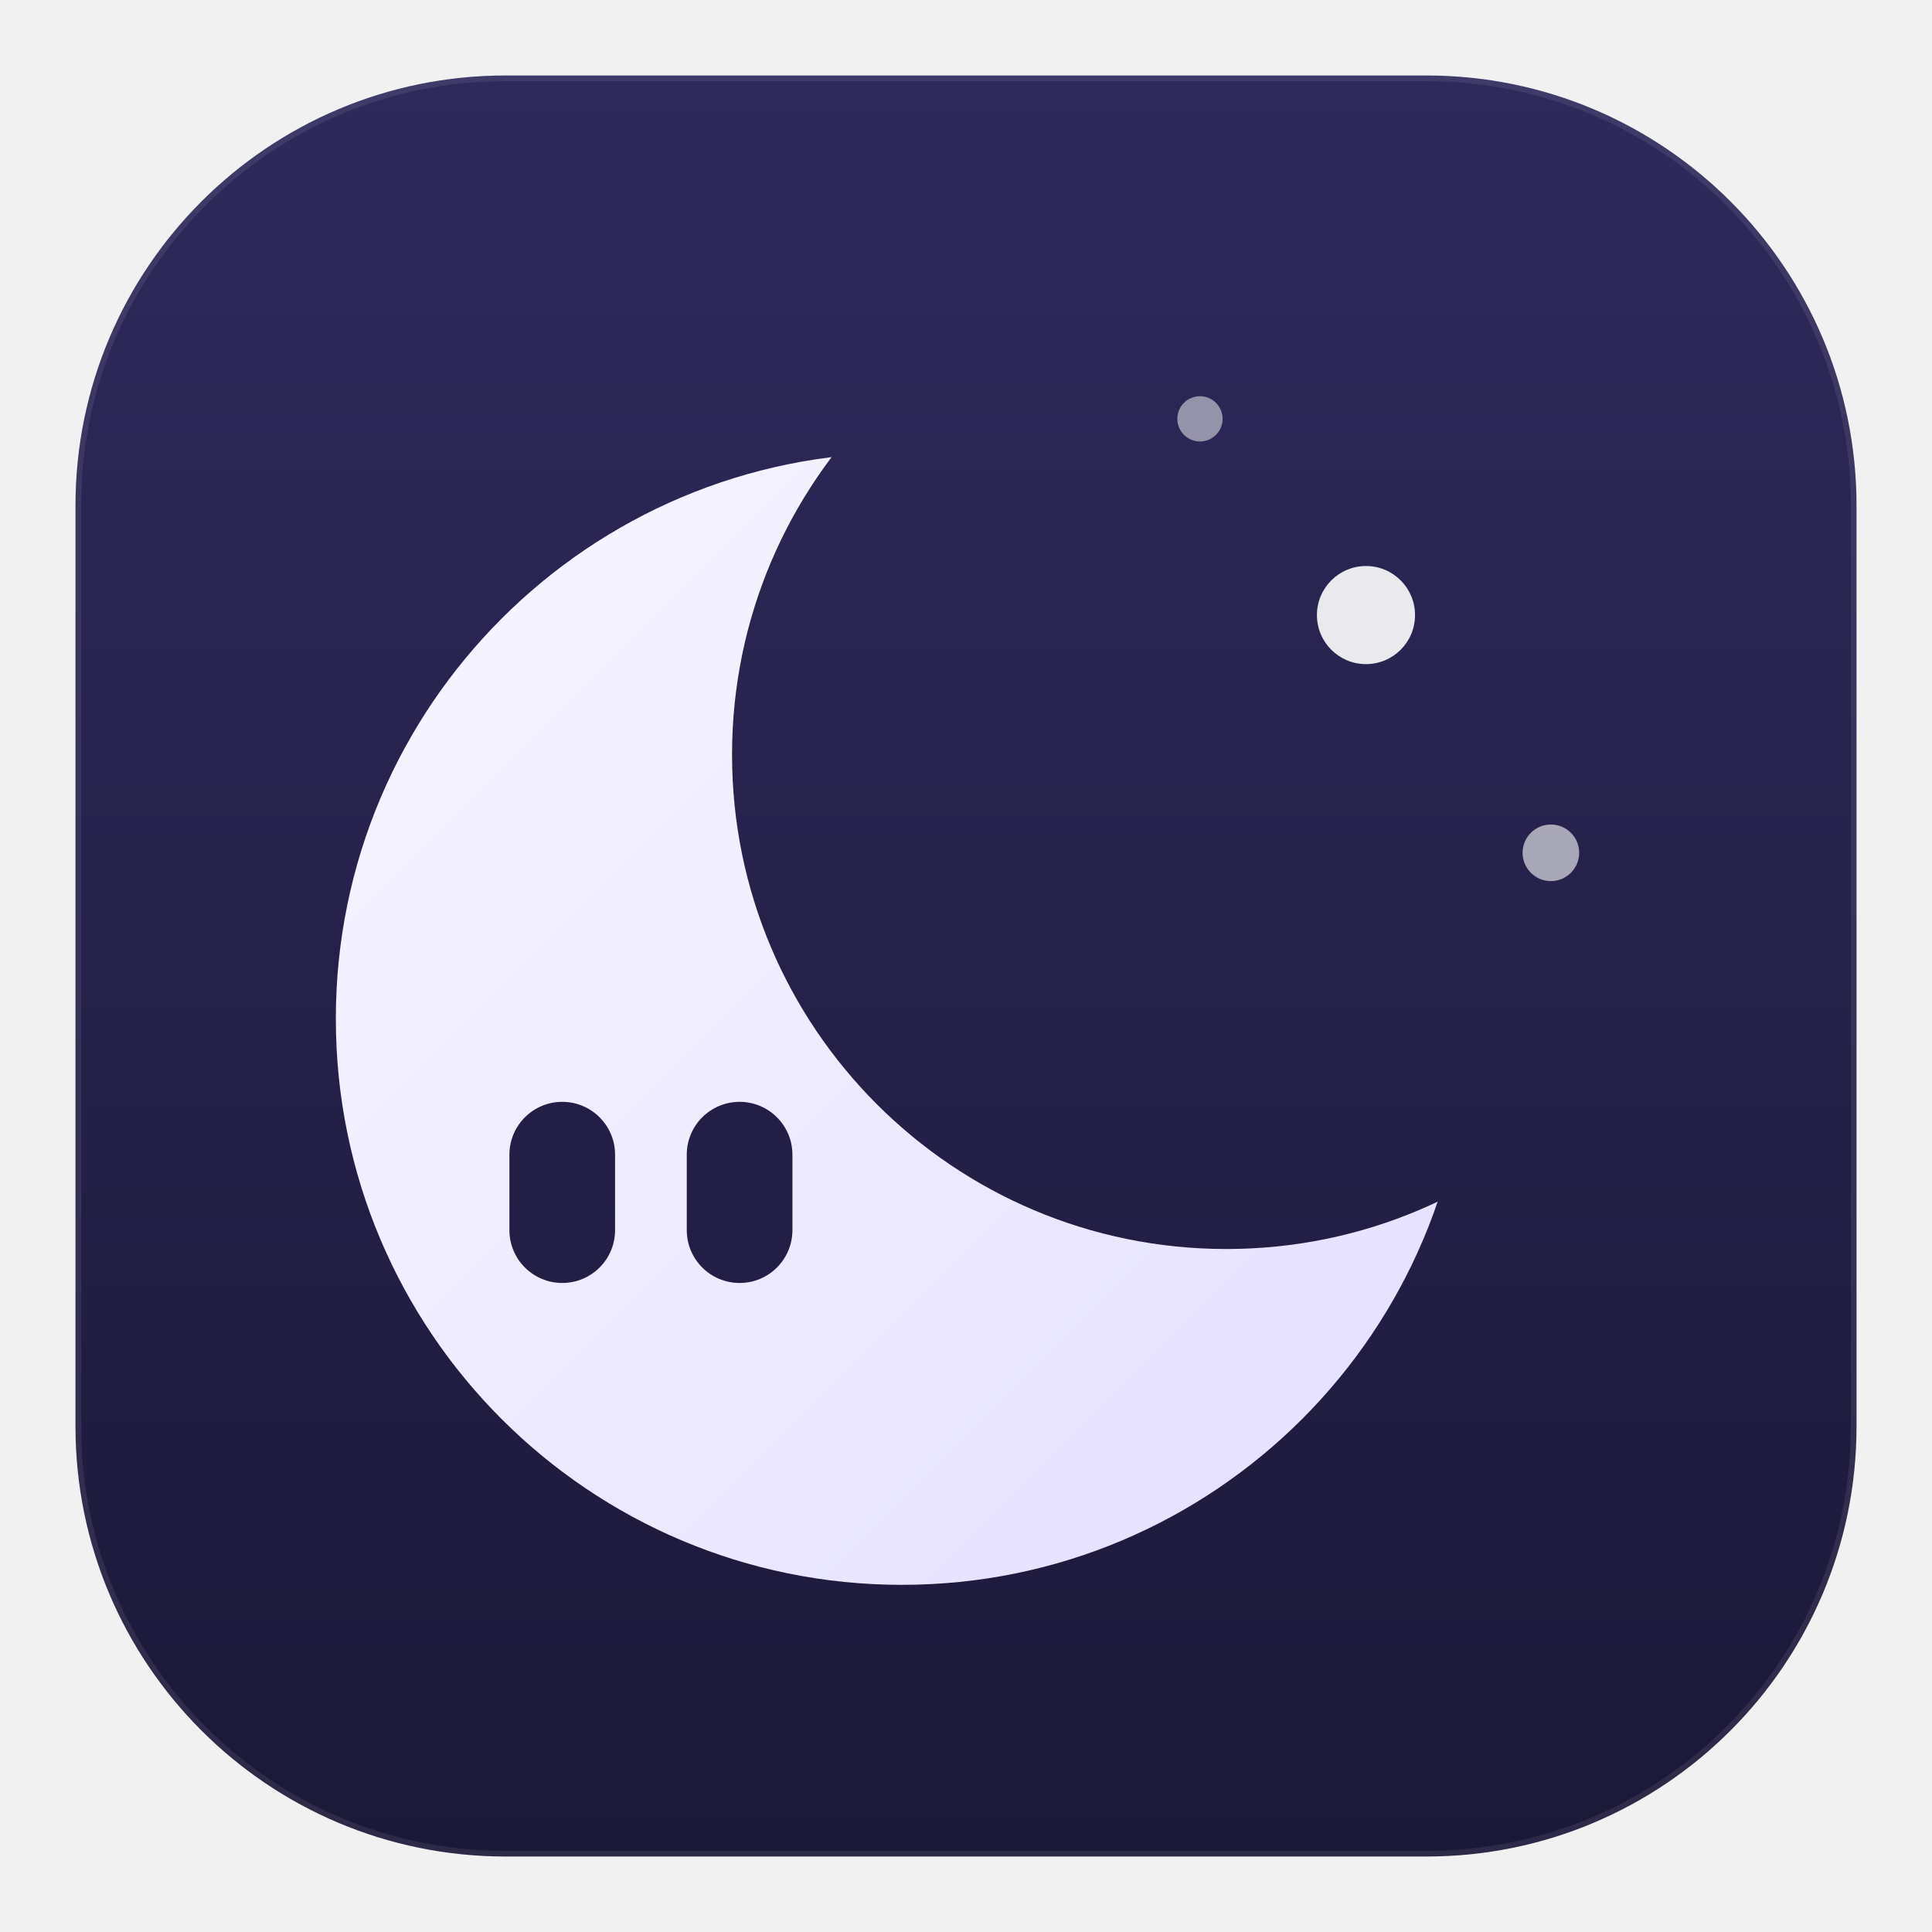
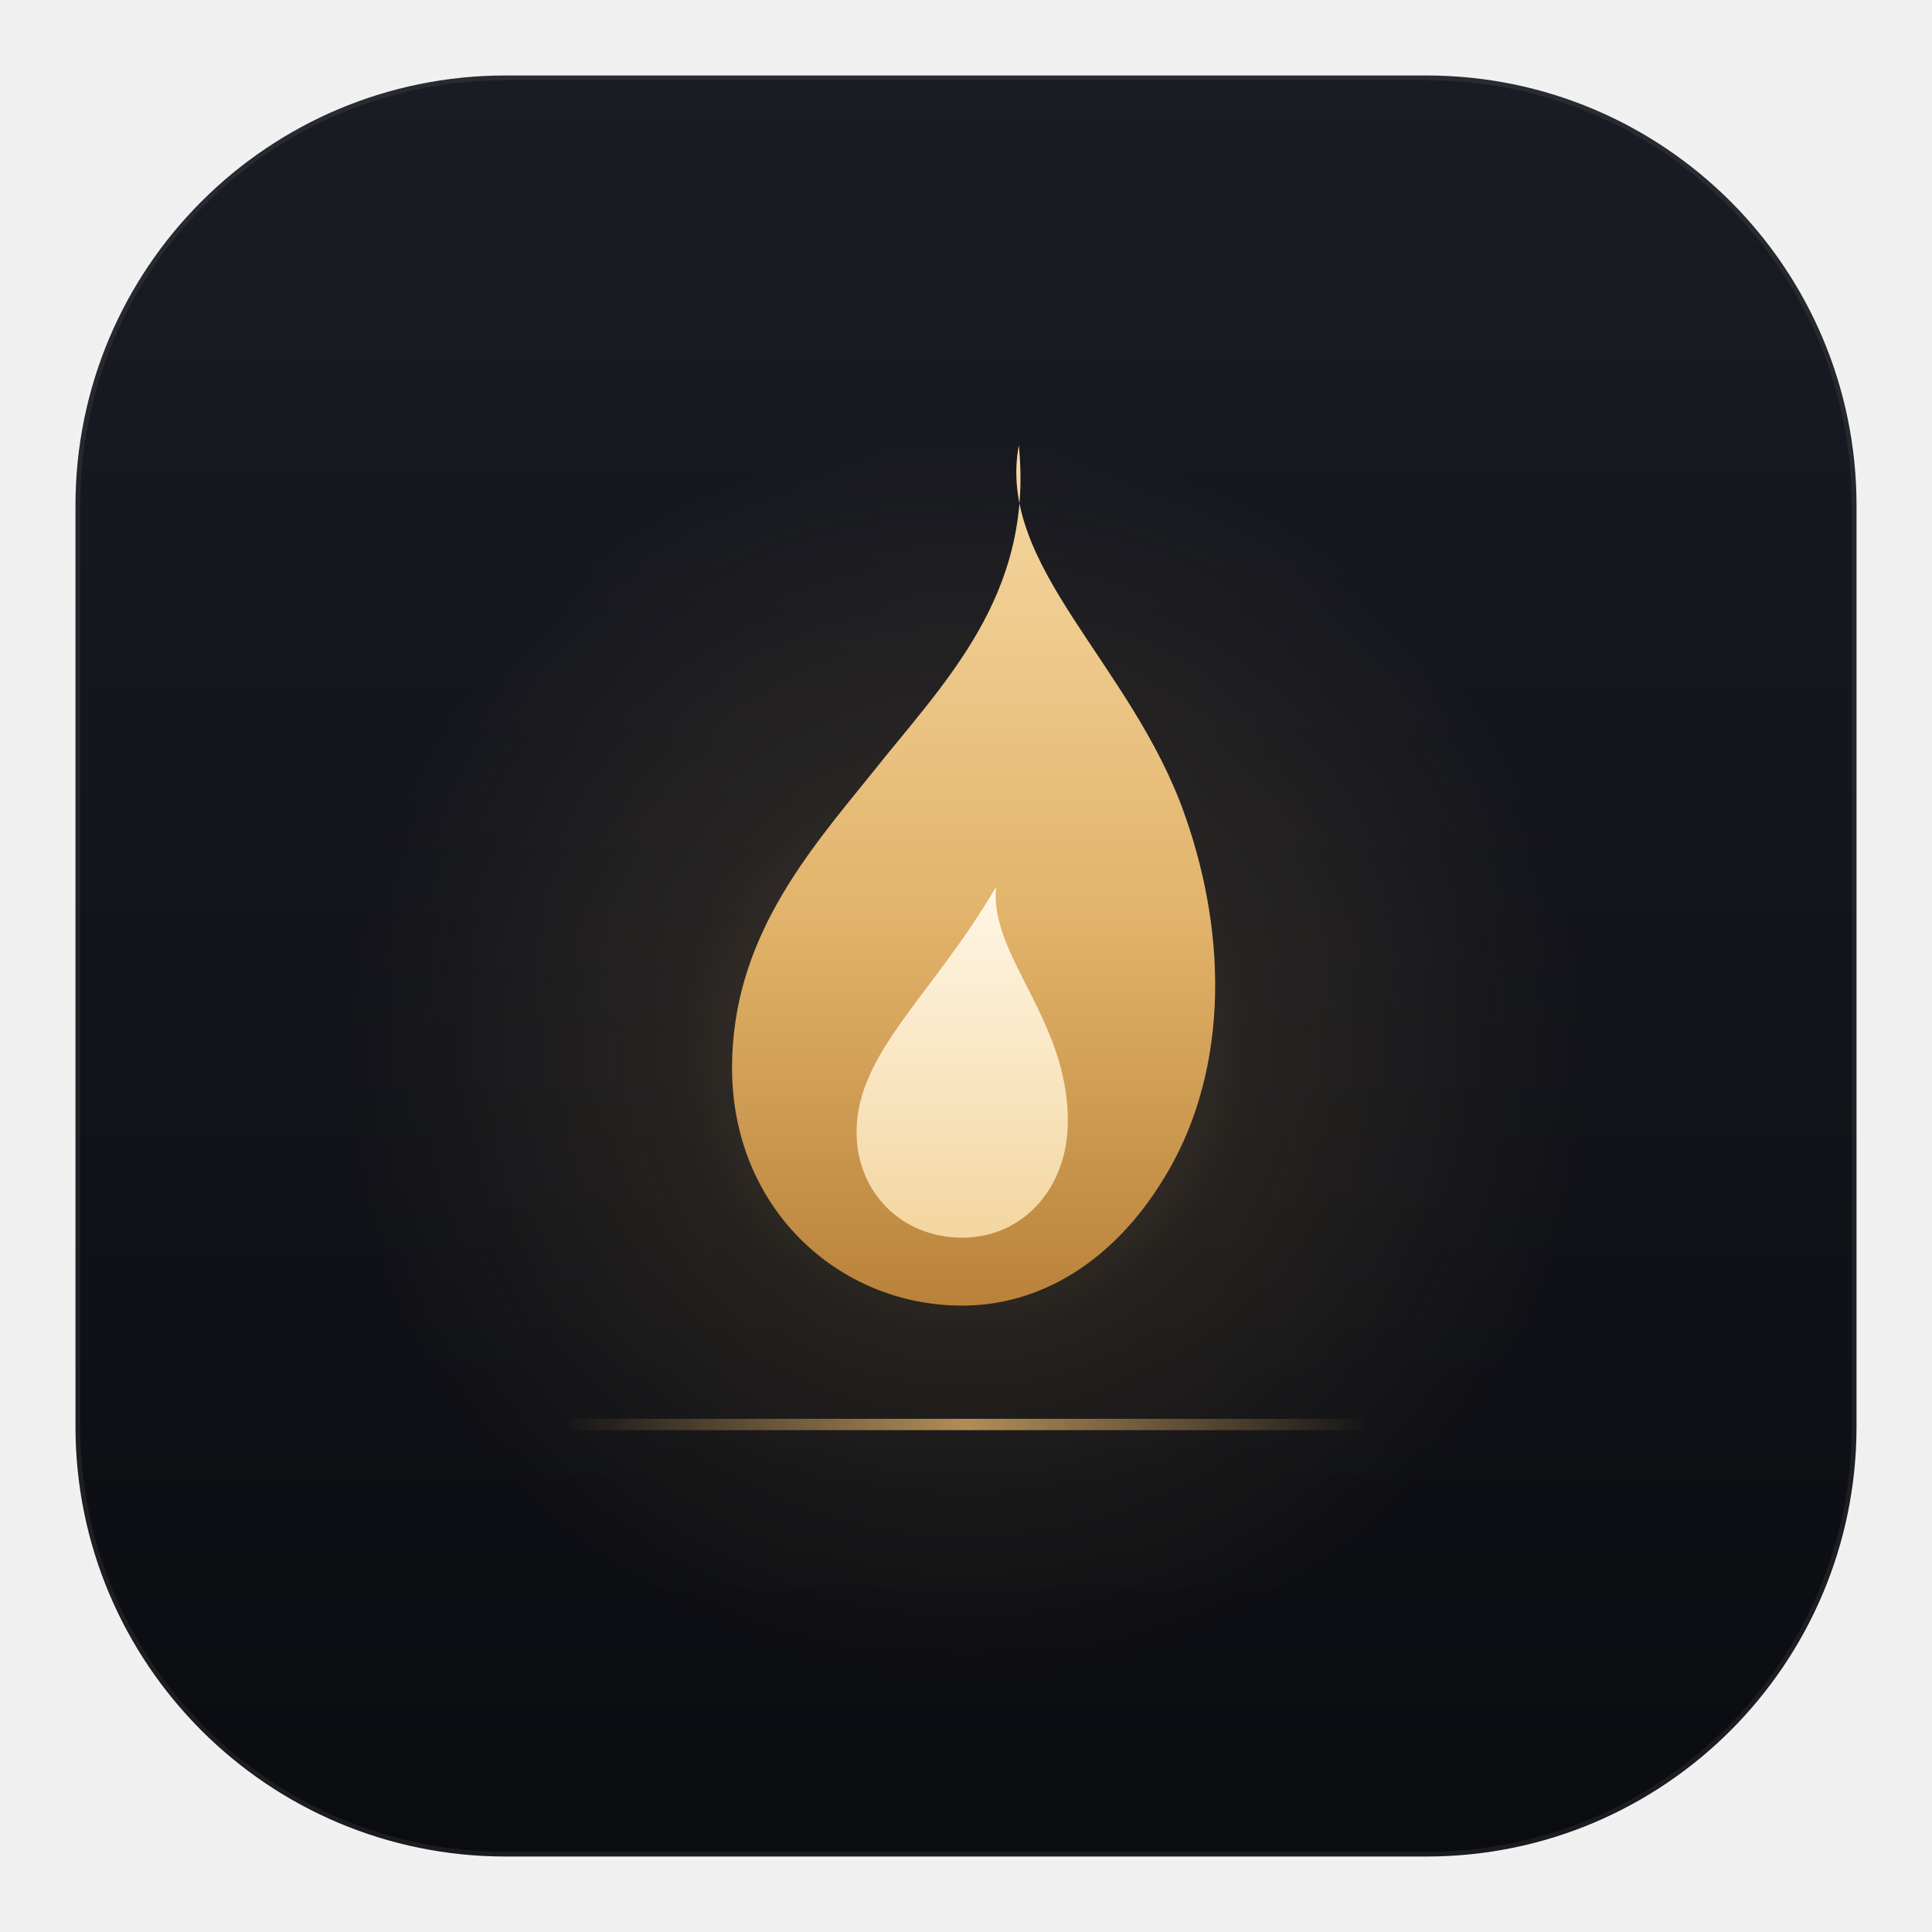
<svg xmlns="http://www.w3.org/2000/svg" viewBox="0 0 1024 1024">
  <defs>
-     <linearGradient id="sky" x1="0" y1="0" x2="0" y2="1">
-       <stop offset="0" stop-color="#2f2a5c" />
-       <stop offset="1" stop-color="#1b1838" />
+     <linearGradient id="ink" x1="0" y1="0" x2="0" y2="1">
+       <stop offset="0" stop-color="#1A1C24" />
+       <stop offset="1" stop-color="#0B0C10" />
    </linearGradient>
-     <linearGradient id="moonLight" x1="0" y1="0" x2="1" y2="1">
-       <stop offset="0" stop-color="#ffffff" />
-       <stop offset="1" stop-color="#dcd6ff" />
+     <radialGradient id="glow" cx="512" cy="560" r="330" gradientUnits="userSpaceOnUse">
+       <stop offset="0" stop-color="#E2B36A" stop-opacity=".34" />
+       <stop offset=".45" stop-color="#E2B36A" stop-opacity=".10" />
+       <stop offset="1" stop-color="#E2B36A" stop-opacity="0" />
+     </radialGradient>
+     <linearGradient id="flame" x1="0" y1="0" x2="0" y2="1">
+       <stop offset="0" stop-color="#F6D9A3" />
+       <stop offset=".55" stop-color="#E2B36A" />
+       <stop offset="1" stop-color="#B9823A" />
    </linearGradient>
-     <mask id="crescent">
-       <rect width="1024" height="1024" fill="black" />
-       <circle cx="478" cy="540" r="300" fill="white" />
-       <circle cx="650" cy="400" r="262" fill="black" />
-     </mask>
+     <linearGradient id="core" x1="0" y1="0" x2="0" y2="1">
+       <stop offset="0" stop-color="#FFF6E6" />
+       <stop offset="1" stop-color="#F3D6A0" />
+     </linearGradient>
+     <linearGradient id="line" x1="0" y1="0" x2="1" y2="0">
+       <stop offset="0" stop-color="#E2B36A" stop-opacity="0" />
+       <stop offset=".5" stop-color="#E2B36A" stop-opacity=".75" />
+       <stop offset="1" stop-color="#E2B36A" stop-opacity="0" />
+     </linearGradient>
  </defs>
-   <rect x="40" y="40" width="944" height="944" rx="228" fill="url(#sky)" />
-   <rect x="40" y="40" width="944" height="944" rx="228" fill="none" stroke="#ffffff" stroke-opacity=".08" stroke-width="6" />
-   <rect width="1024" height="1024" fill="url(#moonLight)" mask="url(#crescent)" />
-   <rect x="270" y="584" width="56" height="96" rx="28" fill="#221e46" />
-   <rect x="364" y="584" width="56" height="96" rx="28" fill="#221e46" />
-   <circle cx="724" cy="326" r="26" fill="#ffffff" fill-opacity=".9" />
-   <circle cx="822" cy="452" r="15" fill="#ffffff" fill-opacity=".6" />
-   <circle cx="636" cy="222" r="12" fill="#ffffff" fill-opacity=".5" />
+   <rect x="40" y="40" width="944" height="944" rx="228" fill="url(#ink)" />
+   <rect x="40" y="40" width="944" height="944" rx="228" fill="none" stroke="#ffffff" stroke-opacity=".07" stroke-width="5" />
+   <circle cx="512" cy="560" r="330" fill="url(#glow)" />
+   <path d="M540 236 C 528 300, 600 352, 628 432 C 652 500, 650 572, 616 626 C 590 668, 552 692, 510 692 C 444 692, 388 640, 388 566 C 388 498, 428 452, 462 410 C 500 362, 548 316, 540 236 Z" fill="url(#flame)" />
+   <path d="M528 470 C 524 506, 566 540, 566 594 C 566 630, 542 656, 510 656 C 478 656, 454 632, 454 600 C 454 558, 494 528, 528 470 Z" fill="url(#core)" />
+   <rect x="300" y="752" width="424" height="6" rx="3" fill="url(#line)" />
</svg>
